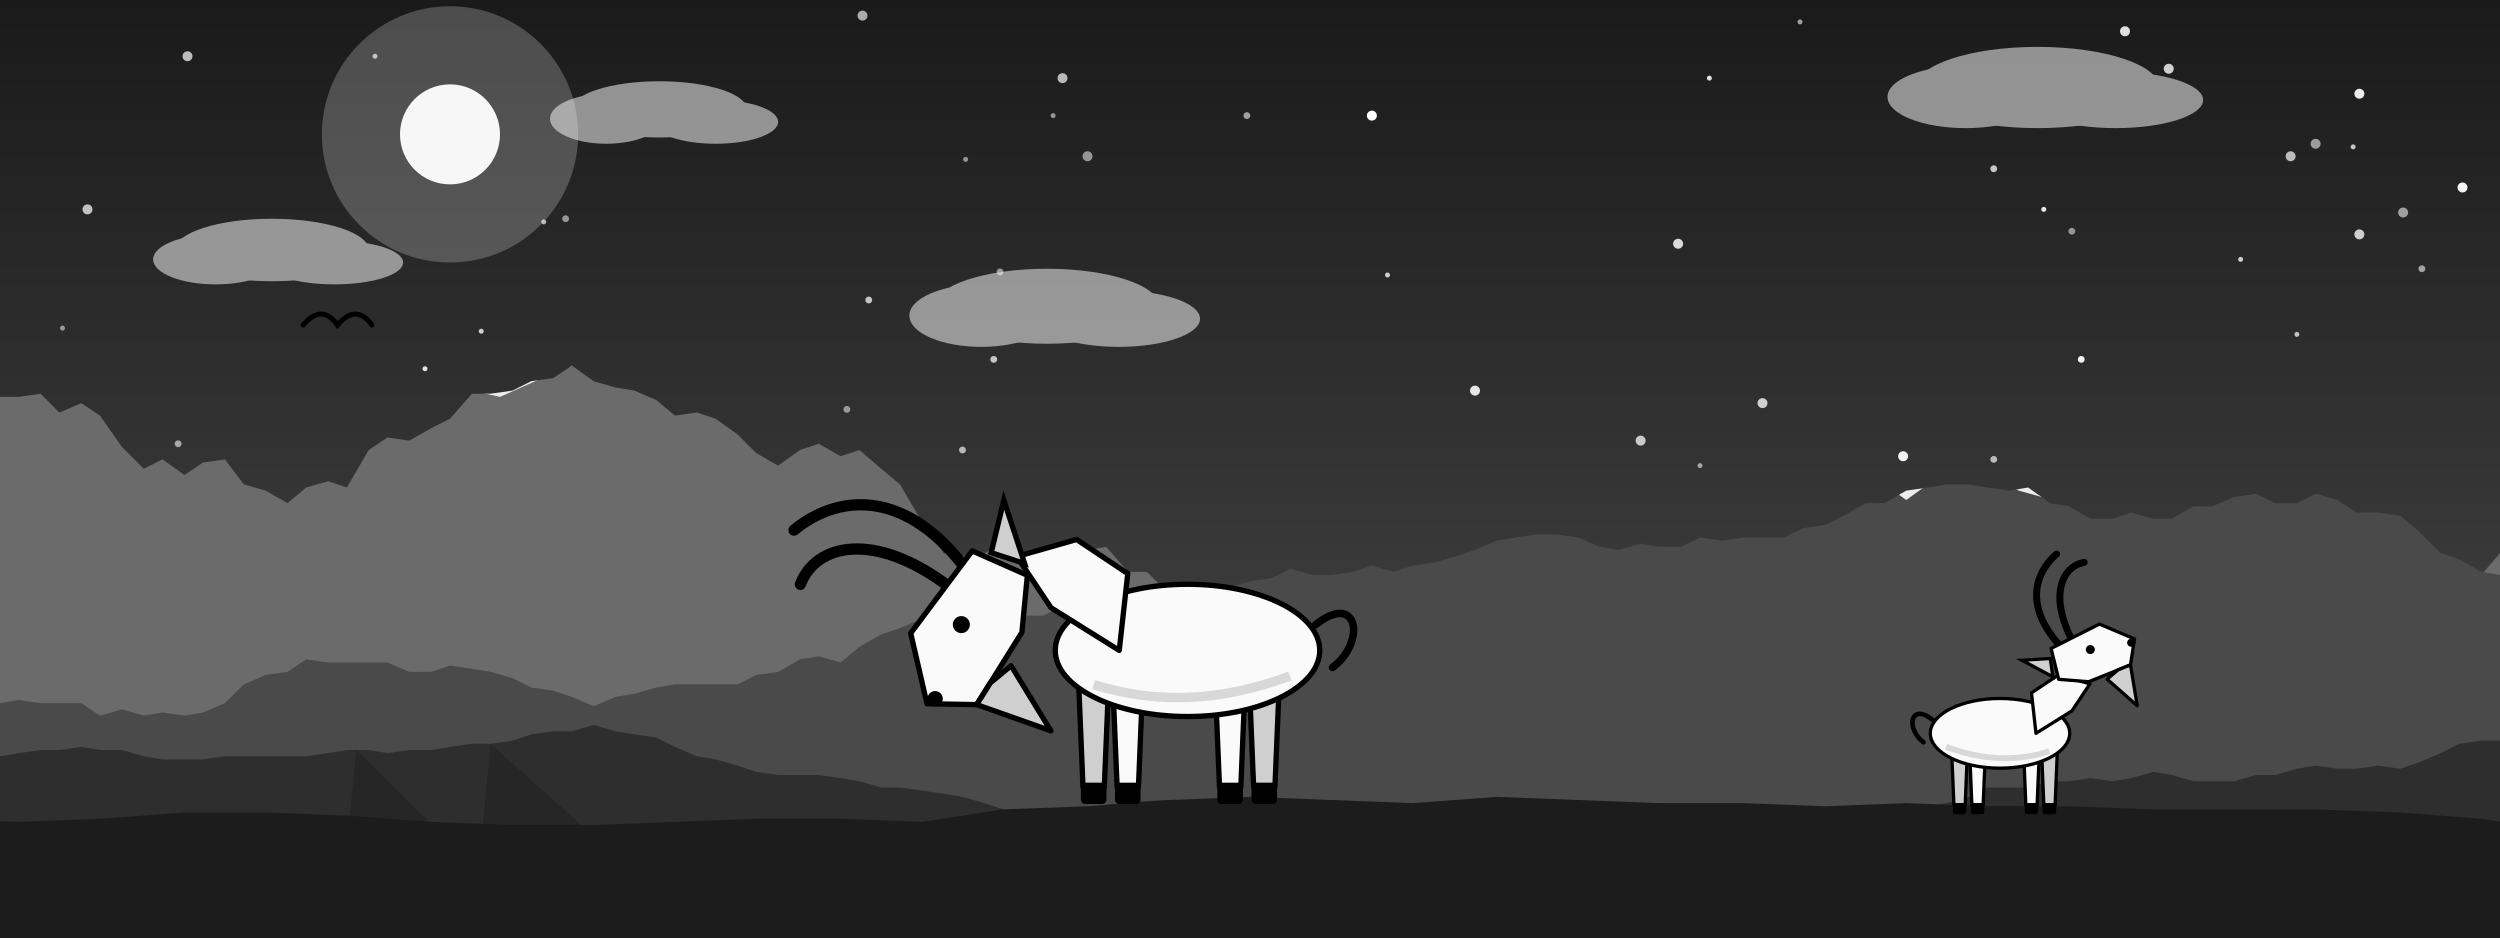
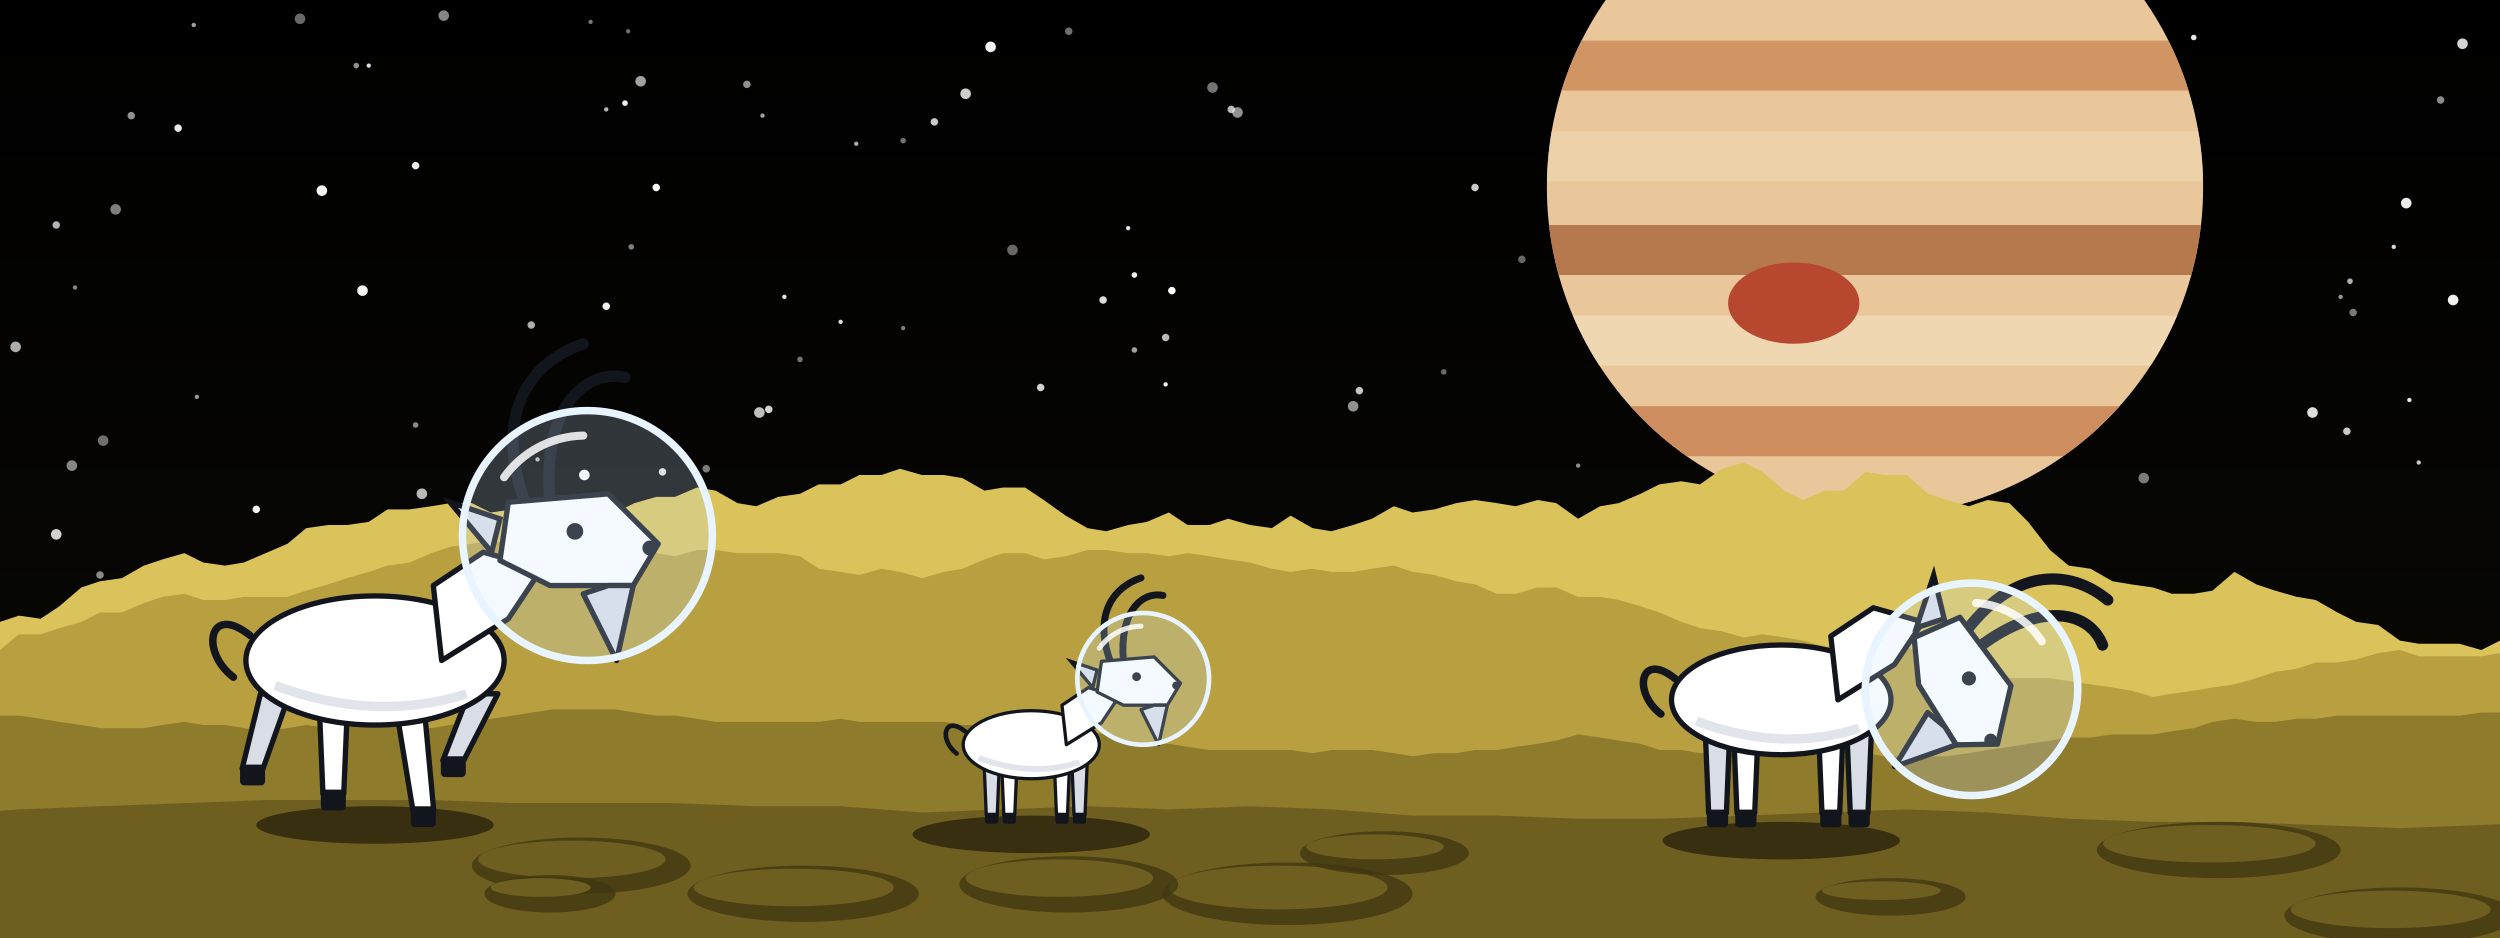
<svg xmlns="http://www.w3.org/2000/svg" viewBox="0 0 800 300" role="img" aria-labelledby="t15">
  <defs>
    <linearGradient id="g15" x1="0" y1="0" x2="0" y2="1">
-       <stop offset="0" stop-color="#1a1a1a" />
-       <stop offset="1" stop-color="#4d4d4d" />
+       <stop offset="0" stop-color="#000000" />
+       <stop offset="1" stop-color="#0a0905" />
    </linearGradient>
  </defs>
  <rect width="800" height="300" fill="url(#g15)" />
-   <circle cx="318" cy="115" r="1.1" fill="#ffffff" opacity="0.72" />
-   <circle cx="340" cy="25" r="1.6" fill="#ffffff" opacity="0.69" />
-   <circle cx="320" cy="87" r="1.1" fill="#ffffff" opacity="0.52" />
-   <circle cx="735" cy="107" r="0.8" fill="#ffffff" opacity="0.70" />
-   <circle cx="755" cy="75" r="1.6" fill="#ffffff" opacity="0.77" />
-   <circle cx="174" cy="71" r="0.8" fill="#ffffff" opacity="0.67" />
-   <circle cx="472" cy="125" r="1.6" fill="#ffffff" opacity="0.89" />
-   <circle cx="663" cy="74" r="1.1" fill="#ffffff" opacity="0.51" />
-   <circle cx="20" cy="105" r="0.8" fill="#ffffff" opacity="0.52" />
-   <circle cx="278" cy="96" r="1.1" fill="#ffffff" opacity="0.73" />
-   <circle cx="60" cy="18" r="1.6" fill="#ffffff" opacity="0.70" />
-   <circle cx="537" cy="78" r="1.6" fill="#ffffff" opacity="0.83" />
-   <circle cx="525" cy="141" r="1.6" fill="#ffffff" opacity="0.74" />
-   <circle cx="258" cy="149" r="1.6" fill="#ffffff" opacity="0.50" />
-   <circle cx="136" cy="118" r="0.8" fill="#ffffff" opacity="0.87" />
-   <circle cx="271" cy="131" r="1.1" fill="#ffffff" opacity="0.51" />
-   <circle cx="694" cy="22" r="1.6" fill="#ffffff" opacity="0.79" />
-   <circle cx="609" cy="146" r="1.6" fill="#ffffff" opacity="0.93" />
-   <circle cx="753" cy="47" r="0.8" fill="#ffffff" opacity="0.73" />
-   <circle cx="775" cy="86" r="1.1" fill="#ffffff" opacity="0.57" />
-   <circle cx="547" cy="25" r="0.8" fill="#ffffff" opacity="0.86" />
-   <circle cx="308" cy="144" r="1.1" fill="#ffffff" opacity="0.65" />
-   <circle cx="564" cy="129" r="1.6" fill="#ffffff" opacity="0.77" />
-   <circle cx="120" cy="18" r="0.8" fill="#ffffff" opacity="0.67" />
-   <circle cx="399" cy="37" r="1.1" fill="#ffffff" opacity="0.57" />
-   <circle cx="154" cy="106" r="0.8" fill="#ffffff" opacity="0.77" />
-   <circle cx="309" cy="51" r="0.8" fill="#ffffff" opacity="0.52" />
-   <circle cx="733" cy="50" r="1.6" fill="#ffffff" opacity="0.69" />
-   <circle cx="348" cy="50" r="1.6" fill="#ffffff" opacity="0.52" />
-   <circle cx="741" cy="46" r="1.6" fill="#ffffff" opacity="0.55" />
-   <circle cx="654" cy="67" r="0.8" fill="#ffffff" opacity="0.90" />
-   <circle cx="638" cy="147" r="1.1" fill="#ffffff" opacity="0.66" />
-   <circle cx="337" cy="37" r="0.8" fill="#ffffff" opacity="0.53" />
-   <circle cx="666" cy="115" r="1.1" fill="#ffffff" opacity="0.92" />
-   <circle cx="57" cy="142" r="1.1" fill="#ffffff" opacity="0.57" />
-   <circle cx="444" cy="88" r="0.8" fill="#ffffff" opacity="0.78" />
-   <circle cx="638" cy="54" r="1.1" fill="#ffffff" opacity="0.75" />
-   <circle cx="28" cy="67" r="1.6" fill="#ffffff" opacity="0.72" />
-   <circle cx="439" cy="37" r="1.6" fill="#ffffff" opacity="1.00" />
-   <circle cx="717" cy="83" r="0.8" fill="#ffffff" opacity="0.77" />
-   <circle cx="276" cy="5" r="1.6" fill="#ffffff" opacity="0.63" />
-   <circle cx="576" cy="7" r="0.8" fill="#ffffff" opacity="0.58" />
-   <circle cx="788" cy="60" r="1.6" fill="#ffffff" opacity="0.96" />
-   <circle cx="680" cy="10" r="1.6" fill="#ffffff" opacity="0.86" />
-   <circle cx="181" cy="70" r="1.1" fill="#ffffff" opacity="0.51" />
-   <circle cx="544" cy="149" r="0.8" fill="#ffffff" opacity="0.56" />
-   <circle cx="755" cy="30" r="1.6" fill="#ffffff" opacity="0.91" />
-   <circle cx="769" cy="68" r="1.6" fill="#ffffff" opacity="0.56" />
-   <circle cx="144" cy="43" r="16" fill="#ffffff" opacity=".95" />
-   <circle cx="144" cy="43" r="41" fill="#ffffff" opacity=".22" />
-   <g fill="#f2f2f2" opacity="0.55">
-     <ellipse cx="652" cy="28" rx="39" ry="13" />
-     <ellipse cx="629" cy="31" rx="25" ry="10" />
-     <ellipse cx="677" cy="32" rx="28" ry="9" />
-   </g>
-   <g fill="#f2f2f2" opacity="0.55">
-     <ellipse cx="335" cy="98" rx="36" ry="12" />
-     <ellipse cx="314" cy="101" rx="23" ry="10" />
-     <ellipse cx="358" cy="102" rx="26" ry="9" />
-   </g>
-   <g fill="#f2f2f2" opacity="0.55">
-     <ellipse cx="87" cy="80" rx="31" ry="10" />
-     <ellipse cx="69" cy="83" rx="20" ry="8" />
-     <ellipse cx="107" cy="84" rx="22" ry="7" />
-   </g>
-   <g fill="#f2f2f2" opacity="0.55">
-     <ellipse cx="211" cy="35" rx="28" ry="9" />
-     <ellipse cx="194" cy="38" rx="18" ry="8" />
-     <ellipse cx="229" cy="39" rx="20" ry="7" />
-   </g>
-   <path d="M97,104 q6,-7 11,0 q6,-7 11,0" fill="none" stroke="#000000" stroke-width="1.6" stroke-linecap="round" />
-   <path d="M-20,137 L-13,129 L-7,130 L-0,127 L6,127 L13,126 L19,132 L26,129 L32,133 L39,143 L46,150 L52,147 L59,152 L65,148 L72,147 L78,155 L85,157 L92,161 L98,156 L105,154 L111,156 L118,144 L124,140 L131,141 L138,137 L144,134 L151,126 L157,126 L164,125 L170,122 L177,121 L183,117 L190,122 L197,124 L203,125 L210,128 L216,133 L223,132 L229,134 L236,139 L242,145 L249,149 L256,144 L262,142 L269,146 L275,144 L282,150 L288,155 L295,167 L302,177 L308,178 L315,177 L321,174 L328,178 L334,181 L341,179 L348,176 L354,175 L361,183 L367,183 L374,190 L380,195 L387,206 L393,213 L400,225 L407,229 L413,227 L420,222 L426,221 L433,218 L439,214 L446,211 L452,209 L459,213 L466,218 L472,221 L479,217 L485,212 L492,207 L498,201 L505,201 L512,204 L518,209 L525,214 L531,222 L538,228 L544,233 L551,235 L558,234 L564,232 L571,223 L577,228 L584,227 L590,229 L597,233 L603,237 L610,236 L617,243 L623,248 L630,247 L636,249 L643,249 L649,243 L656,235 L662,236 L669,231 L676,225 L682,229 L689,227 L695,231 L702,226 L708,220 L715,210 L722,204 L728,200 L735,194 L741,194 L748,192 L754,197 L761,196 L768,197 L774,194 L781,192 L787,189 L794,184 L800,177 L807,180 L813,188 L820,188 L820,305 L-20,305 Z" fill="#6b6b6b" />
-   <clipPath id="c15118">
-     <path d="M-20,-5 L820,-5 L826,115 L808,124 L790,116 L772,123 L754,116 L736,109 L718,119 L700,121 L682,125 L664,118 L646,116 L628,124 L610,116 L592,125 L574,111 L556,109 L538,121 L520,124 L502,116 L484,120 L466,113 L448,125 L430,113 L412,123 L394,111 L376,117 L358,115 L340,124 L322,123 L304,126 L286,113 L268,123 L250,117 L232,121 L214,123 L196,112 L178,119 L160,127 L142,123 L124,118 L106,118 L88,116 L70,126 L52,126 L34,121 L16,123 L-2,115 L-20,122 Z" />
+   <circle cx="226" cy="150" r="1.2" fill="#ffffff" opacity="0.48" />
+   <circle cx="389" cy="174" r="1.2" fill="#ffffff" opacity="0.53" />
+   <circle cx="86" cy="187" r="0.7" fill="#ffffff" opacity="0.73" />
+   <circle cx="685" cy="89" r="0.9" fill="#ffffff" opacity="0.84" />
+   <circle cx="781" cy="32" r="1.2" fill="#ffffff" opacity="0.54" />
+   <circle cx="135" cy="158" r="1.7" fill="#ffffff" opacity="0.72" />
+   <circle cx="517" cy="32" r="1.7" fill="#ffffff" opacity="0.41" />
+   <circle cx="317" cy="15" r="1.7" fill="#ffffff" opacity="0.95" />
+   <circle cx="472" cy="60" r="1.2" fill="#ffffff" opacity="0.79" />
+   <circle cx="239" cy="27" r="1.2" fill="#ffffff" opacity="0.56" />
+   <circle cx="42" cy="37" r="1.2" fill="#ffffff" opacity="0.57" />
+   <circle cx="664" cy="9" r="1.2" fill="#ffffff" opacity="0.41" />
+   <circle cx="785" cy="96" r="1.7" fill="#ffffff" opacity="0.94" />
+   <circle cx="740" cy="132" r="1.7" fill="#ffffff" opacity="0.86" />
+   <circle cx="462" cy="119" r="0.9" fill="#ffffff" opacity="0.41" />
+   <circle cx="580" cy="113" r="0.9" fill="#ffffff" opacity="0.84" />
+   <circle cx="243" cy="132" r="1.7" fill="#ffffff" opacity="0.75" />
+   <circle cx="353" cy="96" r="1.2" fill="#ffffff" opacity="0.86" />
+   <circle cx="200" cy="33" r="0.9" fill="#ffffff" opacity="0.94" />
+   <circle cx="516" cy="190" r="0.7" fill="#ffffff" opacity="0.65" />
+   <circle cx="603" cy="127" r="1.7" fill="#ffffff" opacity="0.53" />
+   <circle cx="766" cy="79" r="0.7" fill="#ffffff" opacity="0.85" />
+   <circle cx="299" cy="39" r="1.2" fill="#ffffff" opacity="0.79" />
+   <circle cx="771" cy="128" r="0.7" fill="#ffffff" opacity="0.91" />
+   <circle cx="201" cy="10" r="0.7" fill="#ffffff" opacity="0.43" />
+   <circle cx="57" cy="41" r="1.2" fill="#ffffff" opacity="0.92" />
+   <circle cx="788" cy="14" r="1.7" fill="#ffffff" opacity="0.83" />
+   <circle cx="63" cy="127" r="0.7" fill="#ffffff" opacity="0.59" />
+   <circle cx="644" cy="54" r="1.7" fill="#ffffff" opacity="0.40" />
+   <circle cx="170" cy="104" r="1.2" fill="#ffffff" opacity="0.67" />
+   <circle cx="395" cy="174" r="0.9" fill="#ffffff" opacity="0.82" />
+   <circle cx="62" cy="8" r="0.7" fill="#ffffff" opacity="0.64" />
+   <circle cx="202" cy="79" r="0.9" fill="#ffffff" opacity="0.49" />
+   <circle cx="244" cy="37" r="0.7" fill="#ffffff" opacity="0.63" />
+   <circle cx="269" cy="103" r="0.7" fill="#ffffff" opacity="0.87" />
+   <circle cx="133" cy="53" r="1.2" fill="#ffffff" opacity="0.92" />
+   <circle cx="18" cy="171" r="1.7" fill="#ffffff" opacity="0.81" />
+   <circle cx="672" cy="86" r="1.7" fill="#ffffff" opacity="0.64" />
+   <circle cx="435" cy="181" r="1.2" fill="#ffffff" opacity="0.83" />
+   <circle cx="256" cy="115" r="0.9" fill="#ffffff" opacity="0.44" />
+   <circle cx="114" cy="21" r="0.9" fill="#ffffff" opacity="0.57" />
+   <circle cx="394" cy="35" r="1.2" fill="#ffffff" opacity="0.73" />
+   <circle cx="24" cy="92" r="0.7" fill="#ffffff" opacity="0.53" />
+   <circle cx="702" cy="12" r="0.9" fill="#ffffff" opacity="0.90" />
+   <circle cx="579" cy="91" r="0.9" fill="#ffffff" opacity="0.85" />
+   <circle cx="686" cy="153" r="1.7" fill="#ffffff" opacity="0.47" />
+   <circle cx="435" cy="125" r="1.2" fill="#ffffff" opacity="0.77" />
+   <circle cx="753" cy="100" r="1.2" fill="#ffffff" opacity="0.47" />
+   <circle cx="118" cy="21" r="0.7" fill="#ffffff" opacity="0.86" />
+   <circle cx="246" cy="131" r="1.2" fill="#ffffff" opacity="0.83" />
+   <circle cx="347" cy="170" r="0.9" fill="#ffffff" opacity="0.41" />
+   <circle cx="289" cy="45" r="0.9" fill="#ffffff" opacity="0.44" />
+   <circle cx="33" cy="141" r="1.7" fill="#ffffff" opacity="0.43" />
+   <circle cx="388" cy="28" r="1.7" fill="#ffffff" opacity="0.45" />
+   <circle cx="342" cy="10" r="1.2" fill="#ffffff" opacity="0.44" />
+   <circle cx="487" cy="83" r="1.2" fill="#ffffff" opacity="0.40" />
+   <circle cx="251" cy="95" r="0.7" fill="#ffffff" opacity="0.90" />
+   <circle cx="37" cy="67" r="1.7" fill="#ffffff" opacity="0.49" />
+   <circle cx="505" cy="149" r="0.7" fill="#ffffff" opacity="0.56" />
+   <circle cx="142" cy="5" r="1.7" fill="#ffffff" opacity="0.52" />
+   <circle cx="498" cy="163" r="0.7" fill="#ffffff" opacity="0.92" />
+   <circle cx="601" cy="60" r="1.7" fill="#ffffff" opacity="0.69" />
+   <circle cx="586" cy="115" r="0.7" fill="#ffffff" opacity="0.62" />
+   <circle cx="205" cy="26" r="1.7" fill="#ffffff" opacity="0.63" />
+   <circle cx="129" cy="176" r="1.2" fill="#ffffff" opacity="0.84" />
+   <circle cx="96" cy="6" r="1.7" fill="#ffffff" opacity="0.41" />
+   <circle cx="210" cy="60" r="1.2" fill="#ffffff" opacity="0.99" />
+   <circle cx="770" cy="65" r="1.7" fill="#ffffff" opacity="0.92" />
+   <circle cx="373" cy="108" r="1.2" fill="#ffffff" opacity="0.72" />
+   <circle cx="586" cy="181" r="0.7" fill="#ffffff" opacity="0.96" />
+   <circle cx="82" cy="163" r="1.2" fill="#ffffff" opacity="0.97" />
+   <circle cx="361" cy="73" r="0.7" fill="#ffffff" opacity="0.88" />
+   <circle cx="752" cy="90" r="0.9" fill="#ffffff" opacity="0.69" />
+   <circle cx="189" cy="7" r="0.7" fill="#ffffff" opacity="0.47" />
+   <circle cx="492" cy="172" r="1.7" fill="#ffffff" opacity="0.73" />
+   <circle cx="194" cy="35" r="0.7" fill="#ffffff" opacity="0.71" />
+   <circle cx="373" cy="123" r="0.7" fill="#ffffff" opacity="0.97" />
+   <circle cx="116" cy="93" r="1.7" fill="#ffffff" opacity="0.96" />
+   <circle cx="363" cy="88" r="0.9" fill="#ffffff" opacity="0.95" />
+   <circle cx="751" cy="138" r="1.2" fill="#ffffff" opacity="0.78" />
+   <circle cx="187" cy="152" r="1.7" fill="#ffffff" opacity="0.99" />
+   <circle cx="333" cy="124" r="1.2" fill="#ffffff" opacity="0.82" />
+   <circle cx="375" cy="93" r="1.2" fill="#ffffff" opacity="1.00" />
+   <circle cx="677" cy="14" r="0.7" fill="#ffffff" opacity="0.74" />
+   <circle cx="103" cy="61" r="1.7" fill="#ffffff" opacity="0.96" />
+   <circle cx="309" cy="30" r="1.7" fill="#ffffff" opacity="0.80" />
+   <circle cx="774" cy="148" r="0.7" fill="#ffffff" opacity="0.78" />
+   <circle cx="363" cy="112" r="0.9" fill="#ffffff" opacity="0.62" />
+   <circle cx="749" cy="95" r="0.7" fill="#ffffff" opacity="0.59" />
+   <circle cx="564" cy="42" r="1.7" fill="#ffffff" opacity="0.57" />
+   <circle cx="615" cy="98" r="1.7" fill="#ffffff" opacity="0.96" />
+   <circle cx="133" cy="136" r="0.9" fill="#ffffff" opacity="0.53" />
+   <circle cx="114" cy="188" r="1.7" fill="#ffffff" opacity="0.85" />
+   <circle cx="18" cy="72" r="1.2" fill="#ffffff" opacity="0.69" />
+   <circle cx="349" cy="176" r="0.7" fill="#ffffff" opacity="0.69" />
+   <circle cx="212" cy="151" r="1.2" fill="#ffffff" opacity="0.88" />
+   <circle cx="172" cy="147" r="0.7" fill="#ffffff" opacity="0.72" />
+   <circle cx="433" cy="130" r="1.7" fill="#ffffff" opacity="0.56" />
+   <circle cx="324" cy="80" r="1.7" fill="#ffffff" opacity="0.40" />
+   <circle cx="194" cy="98" r="1.2" fill="#ffffff" opacity="0.95" />
+   <circle cx="274" cy="46" r="0.7" fill="#ffffff" opacity="0.67" />
+   <circle cx="32" cy="184" r="1.2" fill="#ffffff" opacity="0.53" />
+   <circle cx="5" cy="111" r="1.7" fill="#ffffff" opacity="0.67" />
+   <circle cx="23" cy="149" r="1.7" fill="#ffffff" opacity="0.52" />
+   <circle cx="669" cy="138" r="0.9" fill="#ffffff" opacity="0.59" />
+   <circle cx="396" cy="36" r="1.7" fill="#ffffff" opacity="0.57" />
+   <circle cx="289" cy="105" r="0.7" fill="#ffffff" opacity="0.48" />
+   <circle cx="550" cy="86" r="1.2" fill="#ffffff" opacity="0.97" />
+   <circle cx="546" cy="181" r="0.7" fill="#ffffff" opacity="0.48" />
+   <circle cx="638" cy="155" r="0.7" fill="#ffffff" opacity="0.86" />
+   <clipPath id="pl">
+     <circle cx="600" cy="60" r="105" />
  </clipPath>
-   <path d="M-20,137 L-13,129 L-7,130 L-0,127 L6,127 L13,126 L19,132 L26,129 L32,133 L39,143 L46,150 L52,147 L59,152 L65,148 L72,147 L78,155 L85,157 L92,161 L98,156 L105,154 L111,156 L118,144 L124,140 L131,141 L138,137 L144,134 L151,126 L157,126 L164,125 L170,122 L177,121 L183,117 L190,122 L197,124 L203,125 L210,128 L216,133 L223,132 L229,134 L236,139 L242,145 L249,149 L256,144 L262,142 L269,146 L275,144 L282,150 L288,155 L295,167 L302,177 L308,178 L315,177 L321,174 L328,178 L334,181 L341,179 L348,176 L354,175 L361,183 L367,183 L374,190 L380,195 L387,206 L393,213 L400,225 L407,229 L413,227 L420,222 L426,221 L433,218 L439,214 L446,211 L452,209 L459,213 L466,218 L472,221 L479,217 L485,212 L492,207 L498,201 L505,201 L512,204 L518,209 L525,214 L531,222 L538,228 L544,233 L551,235 L558,234 L564,232 L571,223 L577,228 L584,227 L590,229 L597,233 L603,237 L610,236 L617,243 L623,248 L630,247 L636,249 L643,249 L649,243 L656,235 L662,236 L669,231 L676,225 L682,229 L689,227 L695,231 L702,226 L708,220 L715,210 L722,204 L728,200 L735,194 L741,194 L748,192 L754,197 L761,196 L768,197 L774,194 L781,192 L787,189 L794,184 L800,177 L807,180 L813,188 L820,188 L820,305 L-20,305 Z" fill="#f2f2f2" clip-path="url(#c15118)" opacity=".96" />
-   <path d="M-20,230 L-13,228 L-7,226 L-0,225 L6,224 L13,225 L19,225 L26,225 L32,229 L39,227 L46,229 L52,228 L59,229 L65,228 L72,225 L78,219 L85,216 L92,215 L98,211 L105,212 L111,212 L118,212 L124,212 L131,215 L138,215 L144,213 L151,214 L157,215 L164,217 L170,220 L177,221 L183,223 L190,226 L197,223 L203,222 L210,220 L216,219 L223,219 L229,219 L236,219 L242,216 L249,215 L256,211 L262,210 L269,212 L275,207 L282,203 L288,201 L295,198 L302,197 L308,199 L315,200 L321,200 L328,197 L334,197 L341,193 L348,191 L354,190 L361,189 L367,192 L374,191 L380,190 L387,191 L393,188 L400,186 L407,185 L413,182 L420,184 L426,184 L433,183 L439,181 L446,183 L452,181 L459,180 L466,178 L472,176 L479,173 L485,172 L492,171 L498,171 L505,172 L512,175 L518,176 L525,174 L531,175 L538,175 L544,172 L551,173 L558,172 L564,172 L571,172 L577,169 L584,168 L590,165 L597,161 L603,161 L610,157 L617,156 L623,155 L630,155 L636,156 L643,157 L649,156 L656,161 L662,162 L669,166 L676,166 L682,164 L689,166 L695,166 L702,162 L708,162 L715,159 L722,158 L728,161 L735,161 L741,158 L748,160 L754,164 L761,164 L768,165 L774,170 L781,177 L787,179 L794,183 L800,184 L807,187 L813,188 L820,193 L820,305 L-20,305 Z" fill="#4a4a4a" />
-   <clipPath id="c15155">
-     <path d="M-20,-5 L820,-5 L826,151 L808,153 L790,155 L772,146 L754,158 L736,155 L718,153 L700,158 L682,149 L664,162 L646,157 L628,147 L610,160 L592,147 L574,162 L556,155 L538,155 L520,153 L502,148 L484,147 L466,160 L448,155 L430,163 L412,157 L394,151 L376,162 L358,164 L340,146 L322,152 L304,149 L286,151 L268,151 L250,149 L232,152 L214,161 L196,158 L178,161 L160,157 L142,152 L124,154 L106,150 L88,163 L70,153 L52,157 L34,149 L16,159 L-2,157 L-20,157 Z" />
-   </clipPath>
-   <path d="M-20,230 L-13,228 L-7,226 L-0,225 L6,224 L13,225 L19,225 L26,225 L32,229 L39,227 L46,229 L52,228 L59,229 L65,228 L72,225 L78,219 L85,216 L92,215 L98,211 L105,212 L111,212 L118,212 L124,212 L131,215 L138,215 L144,213 L151,214 L157,215 L164,217 L170,220 L177,221 L183,223 L190,226 L197,223 L203,222 L210,220 L216,219 L223,219 L229,219 L236,219 L242,216 L249,215 L256,211 L262,210 L269,212 L275,207 L282,203 L288,201 L295,198 L302,197 L308,199 L315,200 L321,200 L328,197 L334,197 L341,193 L348,191 L354,190 L361,189 L367,192 L374,191 L380,190 L387,191 L393,188 L400,186 L407,185 L413,182 L420,184 L426,184 L433,183 L439,181 L446,183 L452,181 L459,180 L466,178 L472,176 L479,173 L485,172 L492,171 L498,171 L505,172 L512,175 L518,176 L525,174 L531,175 L538,175 L544,172 L551,173 L558,172 L564,172 L571,172 L577,169 L584,168 L590,165 L597,161 L603,161 L610,157 L617,156 L623,155 L630,155 L636,156 L643,157 L649,156 L656,161 L662,162 L669,166 L676,166 L682,164 L689,166 L695,166 L702,162 L708,162 L715,159 L722,158 L728,161 L735,161 L741,158 L748,160 L754,164 L761,164 L768,165 L774,170 L781,177 L787,179 L794,183 L800,184 L807,187 L813,188 L820,193 L820,305 L-20,305 Z" fill="#f2f2f2" clip-path="url(#c15155)" opacity=".96" />
-   <path d="M-20,242 L-13,242 L-7,242 L-0,242 L6,241 L13,240 L19,240 L26,239 L32,240 L39,240 L46,242 L52,243 L59,243 L65,243 L72,242 L78,242 L85,242 L92,242 L98,242 L105,241 L111,240 L118,240 L124,241 L131,240 L138,240 L144,239 L151,238 L157,238 L164,237 L170,235 L177,234 L183,234 L190,232 L197,234 L203,235 L210,236 L216,239 L223,242 L229,243 L236,245 L242,247 L249,248 L256,248 L262,248 L269,249 L275,250 L282,252 L288,252 L295,253 L302,254 L308,255 L315,257 L321,259 L328,260 L334,260 L341,259 L348,259 L354,259 L361,260 L367,260 L374,259 L380,260 L387,262 L393,263 L400,264 L407,262 L413,261 L420,260 L426,259 L433,259 L439,258 L446,259 L452,258 L459,259 L466,259 L472,259 L479,261 L485,261 L492,262 L498,263 L505,262 L512,263 L518,262 L525,261 L531,261 L538,263 L544,263 L551,263 L558,263 L564,263 L571,264 L577,263 L584,263 L590,263 L597,262 L603,261 L610,260 L617,258 L623,257 L630,255 L636,252 L643,252 L649,252 L656,250 L662,250 L669,249 L676,250 L682,249 L689,247 L695,248 L702,250 L708,250 L715,250 L722,248 L728,248 L735,246 L741,245 L748,246 L754,246 L761,245 L768,246 L774,244 L781,241 L787,238 L794,237 L800,237 L807,236 L813,234 L820,234 L820,305 L-20,305 Z" fill="#2e2e2e" />
-   <clipPath id="c15205">
-     <path d="M-20,-5 L820,-5 L826,205 L808,213 L790,206 L772,202 L754,206 L736,199 L718,206 L700,204 L682,206 L664,201 L646,213 L628,211 L610,208 L592,214 L574,199 L556,198 L538,202 L520,202 L502,199 L484,201 L466,205 L448,205 L430,208 L412,211 L394,209 L376,208 L358,198 L340,212 L322,202 L304,213 L286,213 L268,204 L250,213 L232,196 L214,207 L196,204 L178,203 L160,197 L142,201 L124,202 L106,197 L88,202 L70,197 L52,214 L34,208 L16,213 L-2,197 L-20,212 Z" />
-   </clipPath>
-   <path d="M-20,242 L-13,242 L-7,242 L-0,242 L6,241 L13,240 L19,240 L26,239 L32,240 L39,240 L46,242 L52,243 L59,243 L65,243 L72,242 L78,242 L85,242 L92,242 L98,242 L105,241 L111,240 L118,240 L124,241 L131,240 L138,240 L144,239 L151,238 L157,238 L164,237 L170,235 L177,234 L183,234 L190,232 L197,234 L203,235 L210,236 L216,239 L223,242 L229,243 L236,245 L242,247 L249,248 L256,248 L262,248 L269,249 L275,250 L282,252 L288,252 L295,253 L302,254 L308,255 L315,257 L321,259 L328,260 L334,260 L341,259 L348,259 L354,259 L361,260 L367,260 L374,259 L380,260 L387,262 L393,263 L400,264 L407,262 L413,261 L420,260 L426,259 L433,259 L439,258 L446,259 L452,258 L459,259 L466,259 L472,259 L479,261 L485,261 L492,262 L498,263 L505,262 L512,263 L518,262 L525,261 L531,261 L538,263 L544,263 L551,263 L558,263 L564,263 L571,264 L577,263 L584,263 L590,263 L597,262 L603,261 L610,260 L617,258 L623,257 L630,255 L636,252 L643,252 L649,252 L656,250 L662,250 L669,249 L676,250 L682,249 L689,247 L695,248 L702,250 L708,250 L715,250 L722,248 L728,248 L735,246 L741,245 L748,246 L754,246 L761,245 L768,246 L774,244 L781,241 L787,238 L794,237 L800,237 L807,236 L813,234 L820,234 L820,305 L-20,305 Z" fill="#f2f2f2" clip-path="url(#c15205)" opacity=".96" />
-   <polygon points="114,240 180,305 108,300" fill="#1c1c1c" opacity=".45" />
-   <polygon points="466,259 503,324 460,300" fill="#1c1c1c" opacity=".45" />
-   <polygon points="534,262 566,322 528,300" fill="#1c1c1c" opacity=".45" />
-   <polygon points="503,262 557,304 497,300" fill="#1c1c1c" opacity=".45" />
-   <polygon points="157,238 205,281 151,300" fill="#1c1c1c" opacity=".45" />
-   <path d="M-20,262 L6,263 L32,262 L59,260 L85,260 L111,261 L138,263 L164,264 L190,264 L216,263 L242,262 L269,262 L295,263 L321,259 L348,258 L374,256 L400,255 L426,256 L452,257 L479,255 L505,256 L531,257 L558,257 L584,258 L610,257 L636,258 L662,258 L689,259 L715,259 L741,259 L768,260 L794,262 L820,266 L820,305 L-20,305 Z" fill="#1c1c1c" />
-   <ellipse cx="380" cy="262" rx="38" ry="6" fill="#1c1c1c" opacity=".7" />
-   <g transform="translate(380 260) rotate(0) scale(-1.365076 1.365076)">
-     <polygon points="-21.5,-30 -14.5,-30 -15.5,-6 -20.5,-6" fill="#cfcfcf" stroke="#000000" stroke-width="1.25" stroke-linejoin="round" />
-     <rect x="-21.0" y="-7" width="6" height="5" rx="1" fill="#000000" />
-     <polygon points="-13.5,-30 -6.5,-30 -7.5,-6 -12.5,-6" fill="#fafafa" stroke="#000000" stroke-width="1.25" stroke-linejoin="round" />
-     <rect x="-13.0" y="-7" width="6" height="5" rx="1" fill="#000000" />
-     <polygon points="10.5,-30 17.5,-30 16.5,-6 11.5,-6" fill="#fafafa" stroke="#000000" stroke-width="1.25" stroke-linejoin="round" />
-     <rect x="11.0" y="-7" width="6" height="5" rx="1" fill="#000000" />
-     <polygon points="18.5,-30 25.5,-30 24.5,-6 19.5,-6" fill="#cfcfcf" stroke="#000000" stroke-width="1.25" stroke-linejoin="round" />
-     <rect x="19.0" y="-7" width="6" height="5" rx="1" fill="#000000" />
-     <path d="M-30,-44 C-40,-52 -42,-40 -34,-34" fill="none" stroke="#000000" stroke-width="1.76" stroke-linecap="round" />
-     <ellipse cx="0" cy="-38" rx="31" ry="15.5" fill="#fafafa" stroke="#000000" stroke-width="1.25" />
-     <path d="M-24,-32 Q0,-23 22,-30" fill="none" stroke="#cfcfcf" stroke-width="2.20" opacity=".8" />
-     <polygon points="16,-38 32,-48 40,-60 26,-64 14,-56" fill="#fafafa" stroke="#000000" stroke-width="1.25" stroke-linejoin="round" />
+   <circle cx="600" cy="60" r="105" fill="#e9c79a" />
+   <g clip-path="url(#pl)">
+     <rect x="495" y="-45" width="210" height="16" fill="#b5703f" opacity=".75" />
+     <rect x="495" y="-16" width="210" height="16" fill="#f3e1c0" opacity=".75" />
+     <rect x="495" y="13" width="210" height="16" fill="#c98450" opacity=".75" />
+     <rect x="495" y="42" width="210" height="16" fill="#efd6ad" opacity=".75" />
+     <rect x="495" y="72" width="210" height="16" fill="#a65f33" opacity=".75" />
+     <rect x="495" y="101" width="210" height="16" fill="#f0dcb8" opacity=".75" />
+     <rect x="495" y="130" width="210" height="16" fill="#c47a4a" opacity=".75" />
+     <rect x="495" y="159" width="210" height="16" fill="#e6c797" opacity=".75" />
+     <rect x="495" y="188" width="210" height="16" fill="#b5703f" opacity=".75" />
+     <ellipse cx="574" cy="97" rx="21" ry="13" fill="#b8472f" />
+   </g>
+   <path d="M-20,195 L-13,197 L-7,197 L-0,199 L6,197 L13,198 L19,194 L26,188 L32,186 L39,185 L46,181 L52,179 L59,177 L65,180 L72,181 L78,180 L85,177 L92,174 L98,169 L105,168 L111,168 L118,167 L124,163 L131,163 L138,162 L144,161 L151,161 L157,164 L164,163 L170,160 L177,163 L183,165 L190,165 L197,164 L203,161 L210,159 L216,159 L223,156 L229,157 L236,161 L242,162 L249,159 L256,158 L262,155 L269,155 L275,152 L282,152 L288,150 L295,152 L302,152 L308,153 L315,157 L321,156 L328,156 L334,160 L341,165 L348,169 L354,170 L361,168 L367,167 L374,164 L380,168 L387,168 L393,166 L400,168 L407,169 L413,165 L420,169 L426,170 L433,168 L439,166 L446,162 L452,164 L459,163 L466,161 L472,160 L479,161 L485,162 L492,160 L498,161 L505,166 L512,162 L518,161 L525,158 L531,155 L538,154 L544,155 L551,150 L558,148 L564,151 L571,157 L577,160 L584,157 L590,157 L597,151 L603,152 L610,152 L617,158 L623,160 L630,162 L636,160 L643,161 L649,167 L656,176 L662,181 L669,182 L676,186 L682,187 L689,188 L695,190 L702,190 L708,189 L715,183 L722,187 L728,189 L735,191 L741,192 L748,196 L754,199 L761,200 L768,205 L774,206 L781,206 L787,206 L794,208 L800,205 L807,205 L813,208 L820,207 L820,305 L-20,305 Z" fill="#d9c35a" />
+   <path d="M-20,216 L-13,213 L-7,211 L-0,208 L6,203 L13,203 L19,201 L26,199 L32,196 L39,196 L46,193 L52,191 L59,190 L65,192 L72,192 L78,191 L85,191 L92,191 L98,189 L105,187 L111,185 L118,183 L124,181 L131,180 L138,177 L144,175 L151,174 L157,173 L164,174 L170,175 L177,176 L183,176 L190,177 L197,178 L203,178 L210,177 L216,178 L223,176 L229,176 L236,177 L242,177 L249,177 L256,178 L262,182 L269,183 L275,184 L282,182 L288,183 L295,185 L302,183 L308,182 L315,179 L321,177 L328,177 L334,179 L341,178 L348,176 L354,176 L361,177 L367,177 L374,178 L380,177 L387,178 L393,179 L400,180 L407,182 L413,183 L420,182 L426,183 L433,183 L439,182 L446,181 L452,183 L459,184 L466,186 L472,187 L479,190 L485,190 L492,188 L498,188 L505,191 L512,191 L518,192 L525,194 L531,196 L538,199 L544,201 L551,202 L558,204 L564,203 L571,204 L577,205 L584,207 L590,206 L597,205 L603,205 L610,207 L617,210 L623,212 L630,213 L636,217 L643,217 L649,217 L656,217 L662,218 L669,219 L676,220 L682,221 L689,223 L695,222 L702,221 L708,220 L715,219 L722,217 L728,215 L735,214 L741,212 L748,212 L754,211 L761,209 L768,208 L774,210 L781,210 L787,210 L794,210 L800,209 L807,207 L813,208 L820,207 L820,305 L-20,305 Z" fill="#b8a040" />
+   <path d="M-20,228 L-13,228 L-7,229 L-0,229 L6,229 L13,230 L19,231 L26,232 L32,233 L39,233 L46,233 L52,232 L59,231 L65,232 L72,232 L78,233 L85,234 L92,233 L98,232 L105,233 L111,232 L118,232 L124,232 L131,232 L138,233 L144,232 L151,231 L157,230 L164,229 L170,228 L177,227 L183,227 L190,227 L197,227 L203,228 L210,229 L216,229 L223,230 L229,231 L236,231 L242,231 L249,231 L256,231 L262,231 L269,230 L275,231 L282,231 L288,231 L295,231 L302,231 L308,232 L315,232 L321,232 L328,232 L334,233 L341,234 L348,234 L354,235 L361,237 L367,238 L374,238 L380,239 L387,240 L393,240 L400,240 L407,240 L413,240 L420,241 L426,240 L433,240 L439,240 L446,241 L452,242 L459,241 L466,241 L472,240 L479,240 L485,239 L492,238 L498,237 L505,235 L512,236 L518,237 L525,238 L531,240 L538,240 L544,241 L551,241 L558,241 L564,241 L571,242 L577,242 L584,241 L590,242 L597,241 L603,242 L610,242 L617,242 L623,242 L630,241 L636,240 L643,239 L649,238 L656,237 L662,236 L669,236 L676,235 L682,235 L689,235 L695,234 L702,233 L708,231 L715,230 L722,231 L728,231 L735,230 L741,230 L748,229 L754,229 L761,229 L768,229 L774,229 L781,229 L787,229 L794,228 L800,228 L807,229 L813,230 L820,230 L820,305 L-20,305 Z" fill="#8f7b2c" />
+   <path d="M-20,261 L6,259 L32,258 L59,257 L85,256 L111,256 L138,256 L164,257 L190,257 L216,257 L242,258 L269,258 L295,260 L321,259 L348,258 L374,259 L400,258 L426,259 L452,261 L479,261 L505,262 L531,262 L558,261 L584,260 L610,259 L636,260 L662,262 L689,263 L715,263 L741,264 L768,265 L794,264 L820,263 L820,305 L-20,305 Z" fill="#6e5e20" />
+   <ellipse cx="412" cy="286" rx="40" ry="10" fill="#3f3510" opacity=".75" />
+   <ellipse cx="409" cy="284" rx="35" ry="7" fill="#6e5e20" />
+   <ellipse cx="605" cy="287" rx="24" ry="6" fill="#3f3510" opacity=".75" />
+   <ellipse cx="602" cy="285" rx="19" ry="3" fill="#6e5e20" />
+   <ellipse cx="443" cy="273" rx="27" ry="7" fill="#3f3510" opacity=".75" />
+   <ellipse cx="440" cy="271" rx="22" ry="4" fill="#6e5e20" />
+   <ellipse cx="710" cy="272" rx="39" ry="9" fill="#3f3510" opacity=".75" />
+   <ellipse cx="707" cy="270" rx="34" ry="6" fill="#6e5e20" />
+   <ellipse cx="768" cy="293" rx="37" ry="9" fill="#3f3510" opacity=".75" />
+   <ellipse cx="765" cy="291" rx="32" ry="6" fill="#6e5e20" />
+   <ellipse cx="342" cy="283" rx="35" ry="9" fill="#3f3510" opacity=".75" />
+   <ellipse cx="339" cy="281" rx="30" ry="6" fill="#6e5e20" />
+   <ellipse cx="186" cy="277" rx="35" ry="9" fill="#3f3510" opacity=".75" />
+   <ellipse cx="183" cy="275" rx="30" ry="6" fill="#6e5e20" />
+   <ellipse cx="176" cy="286" rx="21" ry="6" fill="#3f3510" opacity=".75" />
+   <ellipse cx="173" cy="284" rx="16" ry="3" fill="#6e5e20" />
+   <ellipse cx="257" cy="286" rx="37" ry="9" fill="#3f3510" opacity=".75" />
+   <ellipse cx="254" cy="284" rx="32" ry="6" fill="#6e5e20" />
+   <ellipse cx="120" cy="264" rx="38" ry="6" fill="#000" opacity=".5" />
+   <g transform="translate(120 262) rotate(0) scale(1.332769 1.332769)">
+     <polygon points="-27.5,-30 -20.5,-30 -26.9,-12 -31.9,-12" fill="#d9dde6" stroke="#12151c" stroke-width="1.28" stroke-linejoin="round" />
+     <rect x="-32.4" y="-13" width="6" height="5" rx="1" fill="#12151c" />
+     <polygon points="-13.5,-30 -6.5,-30 -7.5,-6 -12.5,-6" fill="#ffffff" stroke="#12151c" stroke-width="1.28" stroke-linejoin="round" />
+     <rect x="-13.0" y="-7" width="6" height="5" rx="1" fill="#12151c" />
+     <polygon points="4.5,-30 11.5,-30 14.1,-2 9.1,-2" fill="#ffffff" stroke="#12151c" stroke-width="1.28" stroke-linejoin="round" />
+     <rect x="8.6" y="-3" width="6" height="5" rx="1" fill="#12151c" />
+     <polygon points="22.5,-30 29.5,-30 21.3,-14 16.3,-14" fill="#d9dde6" stroke="#12151c" stroke-width="1.28" stroke-linejoin="round" />
+     <rect x="15.8" y="-15" width="6" height="5" rx="1" fill="#12151c" />
+     <path d="M-30,-44 C-40,-52 -42,-40 -34,-34" fill="none" stroke="#12151c" stroke-width="1.80" stroke-linecap="round" />
+     <ellipse cx="0" cy="-38" rx="31" ry="15.5" fill="#ffffff" stroke="#12151c" stroke-width="1.28" />
+     <path d="M-24,-32 Q0,-23 22,-30" fill="none" stroke="#d9dde6" stroke-width="2.25" opacity=".8" />
+     <polygon points="16,-38 32,-48 40,-60 26,-64 14,-56" fill="#ffffff" stroke="#12151c" stroke-width="1.28" stroke-linejoin="round" />
+     <g transform="rotate(0 28 -52) translate(34 -68)">
+       <path d="M2,-8 C-6,-30 4,-42 16,-46" fill="none" stroke="#12151c" stroke-width="2.70" stroke-linecap="round" />
+       <path d="M8,-8 C6,-30 16,-40 26,-38" fill="none" stroke="#12151c" stroke-width="2.70" stroke-linecap="round" />
+       <polygon points="-4,-4 -16,-8 -6,4" fill="#d9dde6" stroke="#12151c" stroke-width="1.28" />
+       <polygon points="-2,-8 22,-10 34,2 28,12 8,12 -4,6" fill="#ffffff" stroke="#12151c" stroke-width="1.28" stroke-linejoin="round" />
+       <polygon points="22,12 28,12 24,30 16,14" fill="#d9dde6" stroke="#12151c" stroke-width="1.28" stroke-linejoin="round" />
+       <circle cx="14" cy="-1" r="2" fill="#12151c" />
+       <circle cx="32" cy="3" r="1.8" fill="#12151c" />
+       <circle cx="17" cy="0" r="30" fill="#cfe9ff" fill-opacity=".22" stroke="#e8f4ff" stroke-width="1.80" />
+       <path d="M-3,-14 A24,24 0 0 1 16,-24" fill="none" stroke="#ffffff" stroke-width="1.95" stroke-linecap="round" opacity=".85" />
+     </g>
+   </g>
+   <ellipse cx="330" cy="267" rx="38" ry="6" fill="#000" opacity=".5" />
+   <g transform="translate(330 265) rotate(0) scale(0.7023695 0.7023695)">
+     <polygon points="-21.5,-30 -14.5,-30 -15.5,-6 -20.5,-6" fill="#d9dde6" stroke="#12151c" stroke-width="1.50" stroke-linejoin="round" />
+     <rect x="-21.0" y="-7" width="6" height="5" rx="1" fill="#12151c" />
+     <polygon points="-13.5,-30 -6.5,-30 -7.5,-6 -12.5,-6" fill="#ffffff" stroke="#12151c" stroke-width="1.50" stroke-linejoin="round" />
+     <rect x="-13.0" y="-7" width="6" height="5" rx="1" fill="#12151c" />
+     <polygon points="10.5,-30 17.5,-30 16.5,-6 11.5,-6" fill="#ffffff" stroke="#12151c" stroke-width="1.50" stroke-linejoin="round" />
+     <rect x="11.0" y="-7" width="6" height="5" rx="1" fill="#12151c" />
+     <polygon points="18.5,-30 25.5,-30 24.5,-6 19.5,-6" fill="#d9dde6" stroke="#12151c" stroke-width="1.50" stroke-linejoin="round" />
+     <rect x="19.0" y="-7" width="6" height="5" rx="1" fill="#12151c" />
+     <path d="M-30,-44 C-40,-52 -42,-40 -34,-34" fill="none" stroke="#12151c" stroke-width="2.12" stroke-linecap="round" />
+     <ellipse cx="0" cy="-38" rx="31" ry="15.5" fill="#ffffff" stroke="#12151c" stroke-width="1.50" />
+     <path d="M-24,-32 Q0,-23 22,-30" fill="none" stroke="#d9dde6" stroke-width="2.65" opacity=".8" />
+     <polygon points="16,-38 32,-48 40,-60 26,-64 14,-56" fill="#ffffff" stroke="#12151c" stroke-width="1.50" stroke-linejoin="round" />
+     <g transform="rotate(0 28 -52) translate(34 -68)">
+       <path d="M2,-8 C-6,-30 4,-42 16,-46" fill="none" stroke="#12151c" stroke-width="3.18" stroke-linecap="round" />
+       <path d="M8,-8 C6,-30 16,-40 26,-38" fill="none" stroke="#12151c" stroke-width="3.18" stroke-linecap="round" />
+       <polygon points="-4,-4 -16,-8 -6,4" fill="#d9dde6" stroke="#12151c" stroke-width="1.50" />
+       <polygon points="-2,-8 22,-10 34,2 28,12 8,12 -4,6" fill="#ffffff" stroke="#12151c" stroke-width="1.50" stroke-linejoin="round" />
+       <polygon points="22,12 28,12 24,30 16,14" fill="#d9dde6" stroke="#12151c" stroke-width="1.50" stroke-linejoin="round" />
+       <circle cx="14" cy="-1" r="2" fill="#12151c" />
+       <circle cx="32" cy="3" r="1.8" fill="#12151c" />
+       <circle cx="17" cy="0" r="30" fill="#cfe9ff" fill-opacity=".22" stroke="#e8f4ff" stroke-width="2.12" />
+       <path d="M-3,-14 A24,24 0 0 1 16,-24" fill="none" stroke="#ffffff" stroke-width="2.30" stroke-linecap="round" opacity=".85" />
+     </g>
+   </g>
+   <ellipse cx="570" cy="269" rx="38" ry="6" fill="#000" opacity=".5" />
+   <g transform="translate(570 267) rotate(0) scale(1.132854 1.132854)">
+     <polygon points="-21.5,-30 -14.5,-30 -15.5,-6 -20.5,-6" fill="#d9dde6" stroke="#12151c" stroke-width="1.50" stroke-linejoin="round" />
+     <rect x="-21.0" y="-7" width="6" height="5" rx="1" fill="#12151c" />
+     <polygon points="-13.5,-30 -6.5,-30 -7.5,-6 -12.5,-6" fill="#ffffff" stroke="#12151c" stroke-width="1.50" stroke-linejoin="round" />
+     <rect x="-13.0" y="-7" width="6" height="5" rx="1" fill="#12151c" />
+     <polygon points="10.5,-30 17.5,-30 16.5,-6 11.5,-6" fill="#ffffff" stroke="#12151c" stroke-width="1.50" stroke-linejoin="round" />
+     <rect x="11.0" y="-7" width="6" height="5" rx="1" fill="#12151c" />
+     <polygon points="18.5,-30 25.5,-30 24.5,-6 19.5,-6" fill="#d9dde6" stroke="#12151c" stroke-width="1.50" stroke-linejoin="round" />
+     <rect x="19.0" y="-7" width="6" height="5" rx="1" fill="#12151c" />
+     <path d="M-30,-44 C-40,-52 -42,-40 -34,-34" fill="none" stroke="#12151c" stroke-width="2.12" stroke-linecap="round" />
+     <ellipse cx="0" cy="-38" rx="31" ry="15.5" fill="#ffffff" stroke="#12151c" stroke-width="1.50" />
+     <path d="M-24,-32 Q0,-23 22,-30" fill="none" stroke="#d9dde6" stroke-width="2.65" opacity=".8" />
+     <polygon points="16,-38 32,-48 40,-60 26,-64 14,-56" fill="#ffffff" stroke="#12151c" stroke-width="1.50" stroke-linejoin="round" />
    <g transform="rotate(58 28 -52) translate(34 -68)">
-       <path d="M2,-8 C-6,-30 4,-42 16,-46" fill="none" stroke="#000000" stroke-width="2.64" stroke-linecap="round" />
-       <path d="M8,-8 C6,-30 16,-40 26,-38" fill="none" stroke="#000000" stroke-width="2.64" stroke-linecap="round" />
-       <polygon points="-4,-4 -16,-8 -6,4" fill="#cfcfcf" stroke="#000000" stroke-width="1.25" />
-       <polygon points="-2,-8 22,-10 34,2 28,12 8,12 -4,6" fill="#fafafa" stroke="#000000" stroke-width="1.25" stroke-linejoin="round" />
-       <polygon points="22,12 28,12 24,30 16,14" fill="#cfcfcf" stroke="#000000" stroke-width="1.25" stroke-linejoin="round" />
-       <circle cx="14" cy="-1" r="2" fill="#000000" />
-       <circle cx="32" cy="3" r="1.8" fill="#000000" />
+       <path d="M2,-8 C-6,-30 4,-42 16,-46" fill="none" stroke="#12151c" stroke-width="3.18" stroke-linecap="round" />
+       <path d="M8,-8 C6,-30 16,-40 26,-38" fill="none" stroke="#12151c" stroke-width="3.18" stroke-linecap="round" />
+       <polygon points="-4,-4 -16,-8 -6,4" fill="#d9dde6" stroke="#12151c" stroke-width="1.50" />
+       <polygon points="-2,-8 22,-10 34,2 28,12 8,12 -4,6" fill="#ffffff" stroke="#12151c" stroke-width="1.50" stroke-linejoin="round" />
+       <polygon points="22,12 28,12 24,30 16,14" fill="#d9dde6" stroke="#12151c" stroke-width="1.50" stroke-linejoin="round" />
+       <circle cx="14" cy="-1" r="2" fill="#12151c" />
+       <circle cx="32" cy="3" r="1.8" fill="#12151c" />
+       <circle cx="17" cy="0" r="30" fill="#cfe9ff" fill-opacity=".22" stroke="#e8f4ff" stroke-width="2.12" />
+       <path d="M-3,-14 A24,24 0 0 1 16,-24" fill="none" stroke="#ffffff" stroke-width="2.30" stroke-linecap="round" opacity=".85" />
    </g>
  </g>
-   <ellipse cx="640" cy="264" rx="38" ry="6" fill="#1c1c1c" opacity=".7" />
-   <g transform="translate(640 262) rotate(0) scale(0.719395 0.719395)">
-     <polygon points="-21.5,-30 -14.5,-30 -15.5,-6 -20.5,-6" fill="#cfcfcf" stroke="#000000" stroke-width="1.47" stroke-linejoin="round" />
-     <rect x="-21.0" y="-7" width="6" height="5" rx="1" fill="#000000" />
-     <polygon points="-13.5,-30 -6.5,-30 -7.5,-6 -12.5,-6" fill="#fafafa" stroke="#000000" stroke-width="1.47" stroke-linejoin="round" />
-     <rect x="-13.0" y="-7" width="6" height="5" rx="1" fill="#000000" />
-     <polygon points="10.5,-30 17.5,-30 16.5,-6 11.5,-6" fill="#fafafa" stroke="#000000" stroke-width="1.47" stroke-linejoin="round" />
-     <rect x="11.0" y="-7" width="6" height="5" rx="1" fill="#000000" />
-     <polygon points="18.5,-30 25.5,-30 24.5,-6 19.5,-6" fill="#cfcfcf" stroke="#000000" stroke-width="1.47" stroke-linejoin="round" />
-     <rect x="19.0" y="-7" width="6" height="5" rx="1" fill="#000000" />
-     <path d="M-30,-44 C-40,-52 -42,-40 -34,-34" fill="none" stroke="#000000" stroke-width="2.07" stroke-linecap="round" />
-     <ellipse cx="0" cy="-38" rx="31" ry="15.5" fill="#fafafa" stroke="#000000" stroke-width="1.47" />
-     <path d="M-24,-32 Q0,-23 22,-30" fill="none" stroke="#cfcfcf" stroke-width="2.59" opacity=".8" />
-     <polygon points="16,-38 32,-48 40,-60 26,-64 14,-56" fill="#fafafa" stroke="#000000" stroke-width="1.47" stroke-linejoin="round" />
-     <g transform="rotate(-22 28 -52) translate(34 -68)">
-       <path d="M2,-8 C-6,-30 4,-42 16,-46" fill="none" stroke="#000000" stroke-width="3.10" stroke-linecap="round" />
-       <path d="M8,-8 C6,-30 16,-40 26,-38" fill="none" stroke="#000000" stroke-width="3.10" stroke-linecap="round" />
-       <polygon points="-4,-4 -16,-8 -6,4" fill="#cfcfcf" stroke="#000000" stroke-width="1.47" />
-       <polygon points="-2,-8 22,-10 34,2 28,12 8,12 -4,6" fill="#fafafa" stroke="#000000" stroke-width="1.47" stroke-linejoin="round" />
-       <polygon points="22,12 28,12 24,30 16,14" fill="#cfcfcf" stroke="#000000" stroke-width="1.47" stroke-linejoin="round" />
-       <circle cx="14" cy="-1" r="2" fill="#000000" />
-       <circle cx="32" cy="3" r="1.8" fill="#000000" />
-     </g>
-   </g>
</svg>
